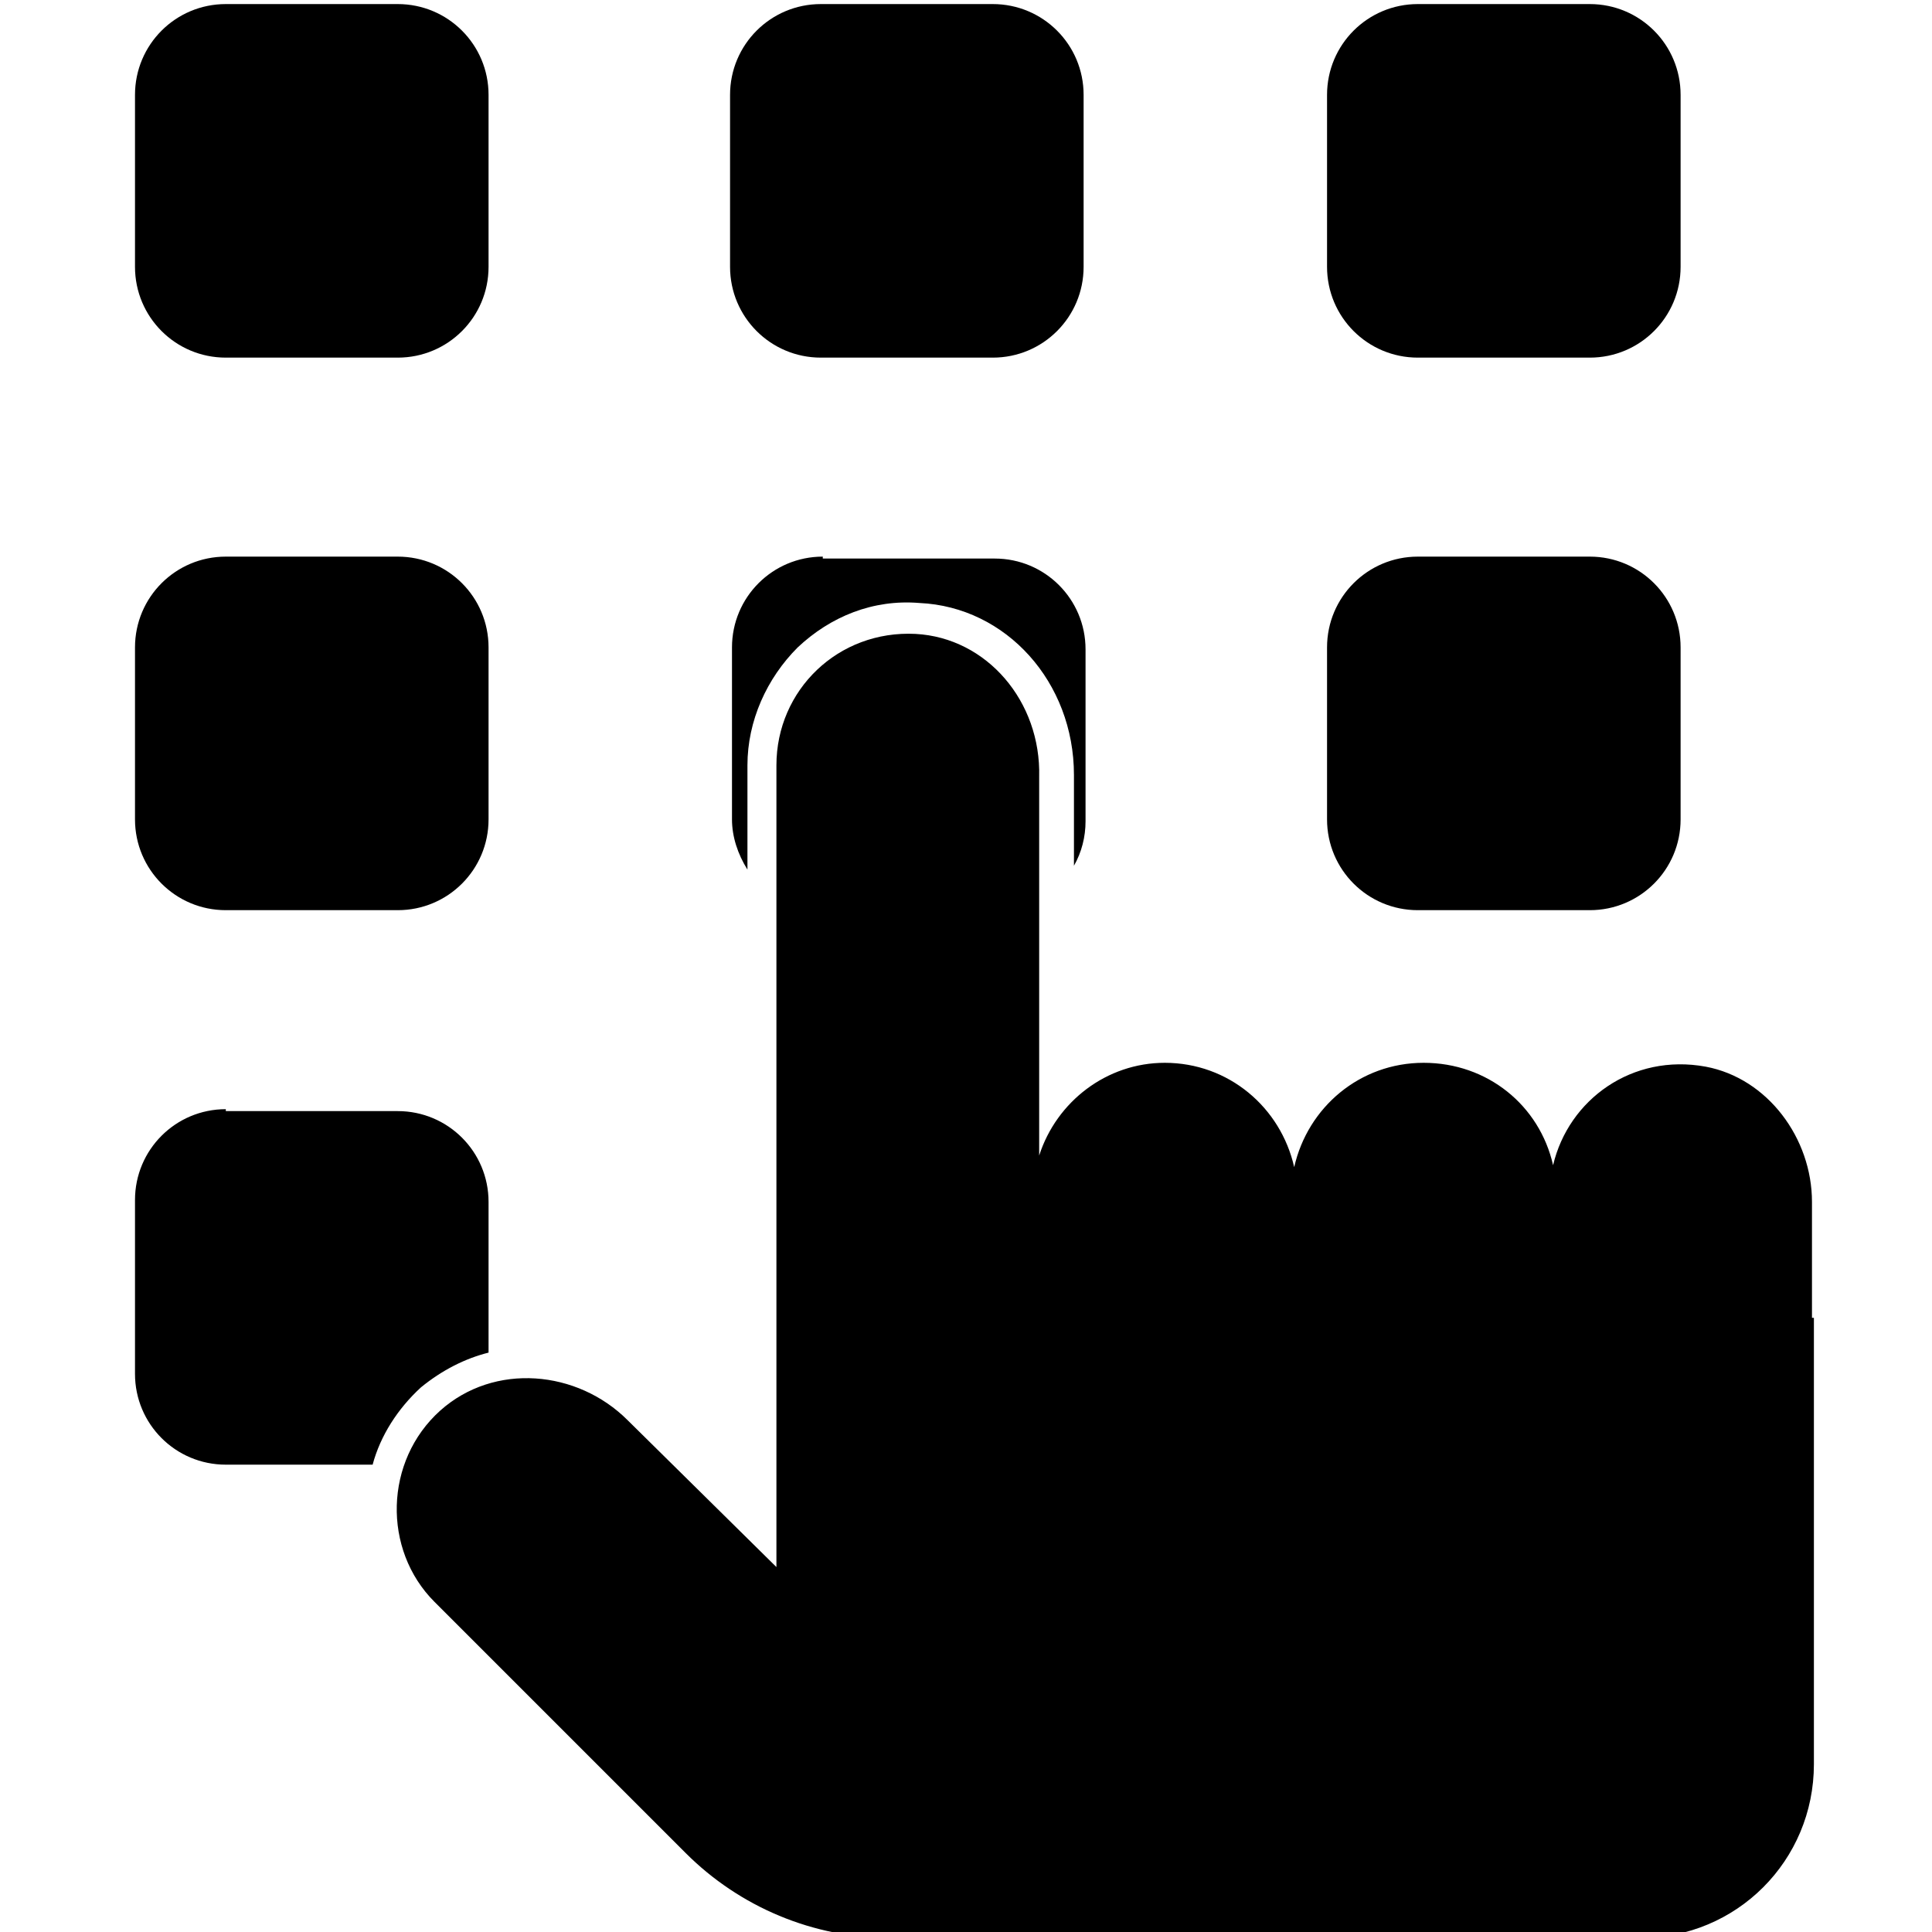
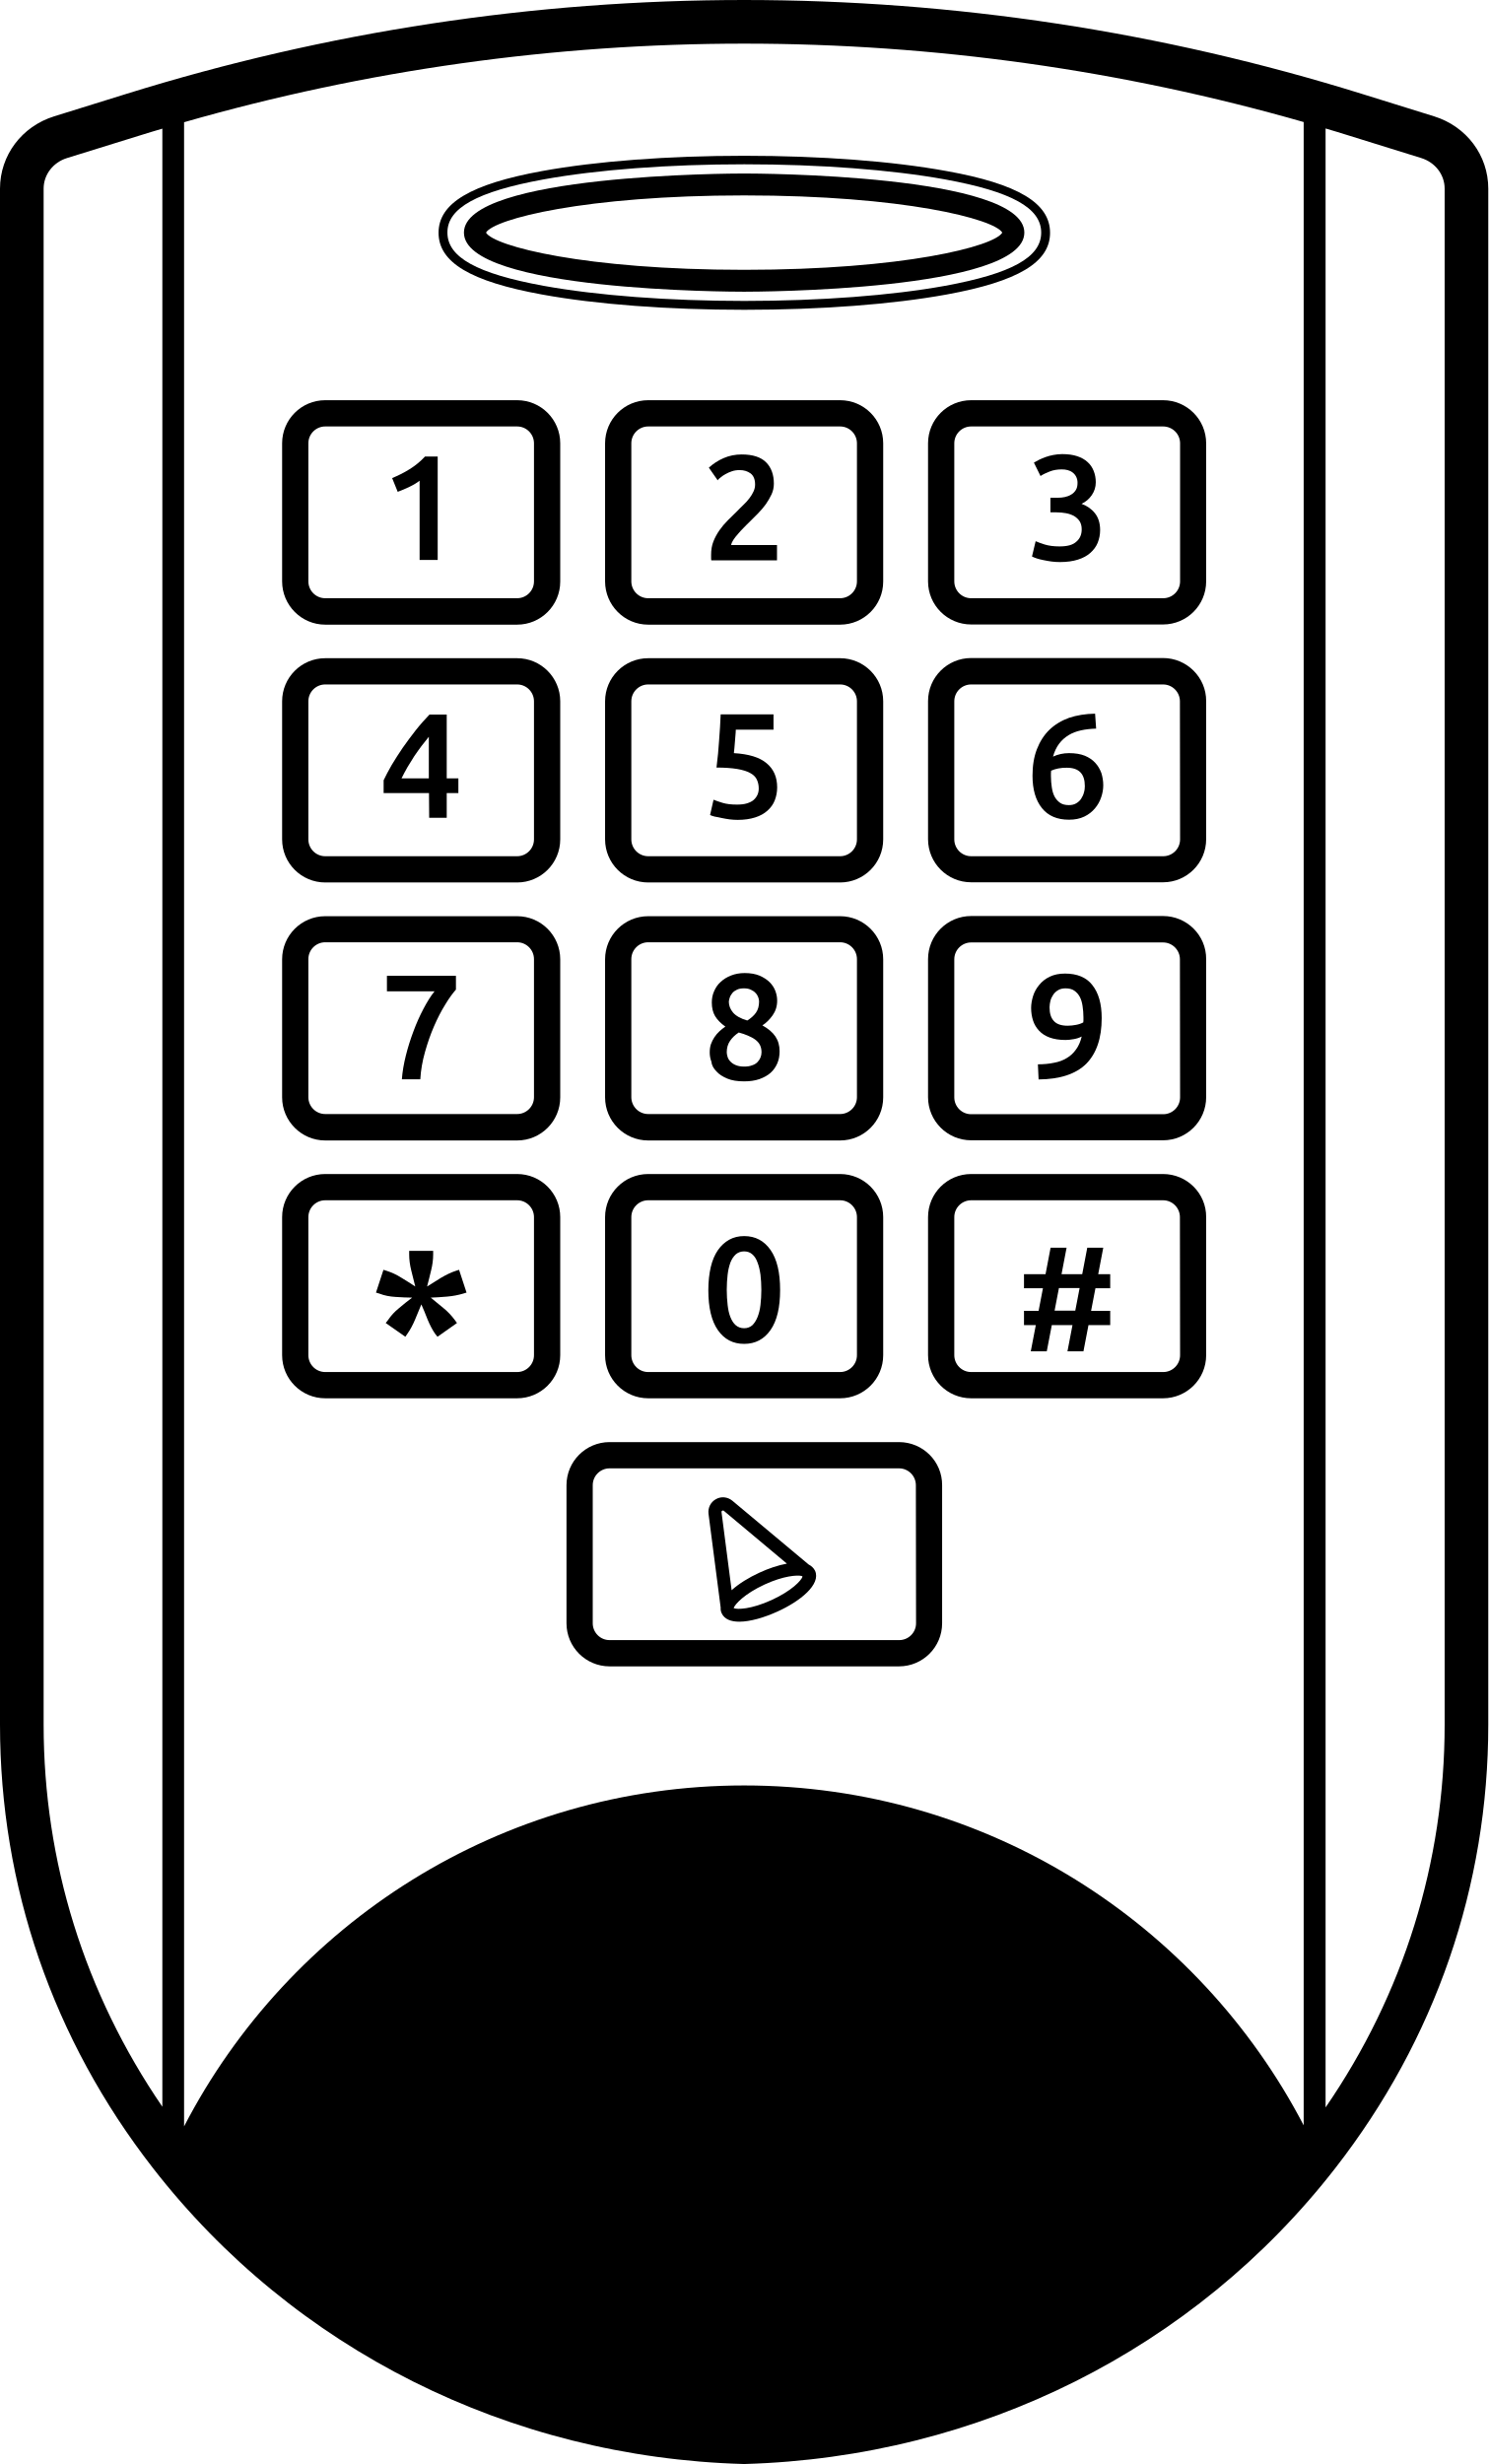
- <svg xmlns="http://www.w3.org/2000/svg" version="1.1" id="Laag_1" x="0px" y="0px" viewBox="0 0 100 100" style="enable-background:new 0 0 100 100;" xml:space="preserve">
-   <g transform="translate(-163.8125,-232.6893)">
-     <path d="M175.5,232.9c-2.6,0-4.7,2.1-4.7,4.7v8.9c0,2.6,2.1,4.7,4.7,4.7h2.6h3.7h2.6c2.6,0,4.7-2.1,4.7-4.7v-8.9   c0-2.6-2.1-4.7-4.7-4.7h-2.6h-3.7H175.5L175.5,232.9z M206.3,232.9c-2.6,0-4.7,2.1-4.7,4.7v8.9c0,2.6,2.1,4.7,4.7,4.7h2.6h3.7h2.6   c2.6,0,4.7-2.1,4.7-4.7v-8.9c0-2.6-2.1-4.7-4.7-4.7h-2.6h-3.7H206.3L206.3,232.9z M237.2,232.9c-2.6,0-4.7,2.1-4.7,4.7v8.9   c0,2.6,2.1,4.7,4.7,4.7h2.6h3.7h2.6c2.6,0,4.7-2.1,4.7-4.7v-8.9c0-2.6-2.1-4.7-4.7-4.7h-2.6h-3.7H237.2L237.2,232.9z M206.4,261.5   c-2.6,0-4.7,2.1-4.7,4.7v8.9c0,0.9,0.3,1.8,0.8,2.6v-5.4h0c0-2.3,1-4.5,2.6-6.1c1.7-1.6,3.9-2.5,6.3-2.3c4.5,0.2,8,4.1,8,8.9v4.7   c0.4-0.7,0.6-1.5,0.6-2.3v-8.9c0-2.6-2.1-4.7-4.7-4.7H206.4L206.4,261.5z M175.5,261.5c-2.6,0-4.7,2.1-4.7,4.7v8.9   c0,2.6,2.1,4.7,4.7,4.7h2.6h3.7h2.6c2.6,0,4.7-2.1,4.7-4.7v-8.9c0-2.6-2.1-4.7-4.7-4.7h-2.6h-3.7H175.5L175.5,261.5z M237.2,261.5   c-2.6,0-4.7,2.1-4.7,4.7v8.9c0,2.6,2.1,4.7,4.7,4.7h2.6h3.7h2.6c2.6,0,4.7-2.1,4.7-4.7v-8.9c0-2.6-2.1-4.7-4.7-4.7h-2.6h-3.7H237.2   L237.2,261.5z M211.2,265.5c-4-0.2-7.2,2.9-7.2,6.8v28.5v13l-7.7-7.6c-2.6-2.6-6.9-3-9.7-0.5c-2.9,2.6-3,7.2-0.3,9.9l13,13   c2.8,2.8,6.6,4.4,10.6,4.4h38.8c5,0,9-4,9-9v-23.1h-0.1v-6c0-3.3-2.3-6.4-5.5-7c-3.8-0.7-7.1,1.7-7.9,5.1c-0.7-3.1-3.4-5.3-6.7-5.3   c-3.3,0-6,2.3-6.7,5.4c-0.7-3.1-3.4-5.4-6.7-5.4c-3,0-5.6,2-6.5,4.8v-19.6C217.7,269,214.9,265.7,211.2,265.5L211.2,265.5z    M175.5,290.1c-2.6,0-4.7,2.1-4.7,4.7v9c0,2.6,2.1,4.7,4.7,4.7h7.6c0.4-1.5,1.3-2.9,2.5-4c1.1-0.9,2.3-1.5,3.5-1.8v-7.8   c0-2.6-2.1-4.7-4.7-4.7H175.5L175.5,290.1z" />
+ <svg xmlns="http://www.w3.org/2000/svg" version="1.1" id="Layer_1" x="0px" y="0px" viewBox="0 0 856.2 1417.3" style="enable-background:new 0 0 856.2 1417.3;" xml:space="preserve">
+   <g>
+     <path d="M311.8,169.4c31.2,5.7,72.6,8.8,116.4,8.8s85.1-3.1,116.4-8.8c41.1-7.5,59.5-18.5,59.5-35.5s-18.3-28.1-59.5-35.5   c-31.2-5.7-72.5-8.8-116.4-8.8c-43.8,0-85.1,3.1-116.4,8.8c-41.1,7.5-59.5,18.5-59.5,35.5S270.6,161.9,311.8,169.4z M312.7,103.2   c30.9-5.6,71.9-8.7,115.5-8.7c43.5,0,84.5,3.1,115.5,8.7c38.3,7,55.3,16.4,55.3,30.6c0,14.2-17.1,23.6-55.3,30.6   c-30.9,5.6-71.9,8.7-115.5,8.7c-43.5,0-84.5-3.1-115.5-8.7c-38.3-7-55.3-16.4-55.3-30.6C257.3,119.7,274.4,110.2,312.7,103.2z" />
+     <path d="M428.1,167.8c6.6,0,161.2-0.4,161.2-34s-154.6-34-161.2-34s-161.2,0.4-161.2,34C266.9,167.5,421.5,167.8,428.1,167.8z    M428.1,112.4c91.7,0,144,13.6,148.5,21.4c-4.5,7.9-56.8,21.4-148.5,21.4s-144-13.6-148.5-21.4C284.1,126,336.4,112.4,428.1,112.4z   " />
+     <path d="M187.1,359.3h110.4c13.7,0,24.8-11.1,24.8-24.8V255c0-13.7-11.1-24.8-24.8-24.8H187.1c-13.7,0-24.8,11.1-24.8,24.8v79.4   C162.3,348.1,173.4,359.3,187.1,359.3z M177.4,255c0-5.4,4.4-9.7,9.7-9.7h110.4c5.4,0,9.7,4.4,9.7,9.7v79.4c0,5.4-4.4,9.7-9.7,9.7   H187.1c-5.4,0-9.7-4.4-9.7-9.7L177.4,255L177.4,255z" />
+     <path d="M372.9,359.3h110.4c13.7,0,24.8-11.1,24.8-24.8V255c0-13.7-11.1-24.8-24.8-24.8H372.9c-13.7,0-24.8,11.1-24.8,24.8v79.4   C348.1,348.1,359.2,359.3,372.9,359.3z M363.2,255c0-5.4,4.4-9.7,9.7-9.7h110.4c5.4,0,9.7,4.4,9.7,9.7v79.4c0,5.4-4.4,9.7-9.7,9.7   H372.9c-5.4,0-9.7-4.4-9.7-9.7L363.2,255L363.2,255z" />
+     <path d="M533.9,255v79.4c0,13.7,11.1,24.8,24.8,24.8h110.4c13.7,0,24.8-11.1,24.8-24.8V255c0-13.7-11.1-24.8-24.8-24.8H558.7   C545,230.2,533.9,241.3,533.9,255z M678.9,255v79.4c0,5.4-4.4,9.7-9.7,9.7H558.7c-5.4,0-9.7-4.4-9.7-9.7V255c0-5.4,4.4-9.7,9.7-9.7   h110.4C674.5,245.3,678.9,249.6,678.9,255z" />
+     <path d="M187.1,507.6h110.4c13.7,0,24.8-11.1,24.8-24.8v-79.4c0-13.7-11.1-24.8-24.8-24.8H187.1c-13.7,0-24.8,11.1-24.8,24.8v79.4   C162.3,496.5,173.4,507.6,187.1,507.6z M177.4,403.4c0-5.4,4.4-9.7,9.7-9.7h110.4c5.4,0,9.7,4.4,9.7,9.7v79.4   c0,5.4-4.4,9.7-9.7,9.7H187.1c-5.4,0-9.7-4.4-9.7-9.7L177.4,403.4L177.4,403.4z" />
+     <path d="M348.1,482.8c0,13.7,11.1,24.8,24.8,24.8h110.4c13.7,0,24.8-11.1,24.8-24.8v-79.4c0-13.7-11.1-24.8-24.8-24.8H372.9   c-13.7,0-24.8,11.1-24.8,24.8V482.8z M363.2,403.4c0-5.4,4.4-9.7,9.7-9.7h110.4c5.4,0,9.7,4.4,9.7,9.7v79.4c0,5.4-4.4,9.7-9.7,9.7   H372.9c-5.4,0-9.7-4.4-9.7-9.7L363.2,403.4L363.2,403.4z" />
+     <path d="M669.1,378.5H558.7c-13.7,0-24.8,11.1-24.8,24.8v79.4c0,13.7,11.1,24.8,24.8,24.8h110.4c13.7,0,24.8-11.1,24.8-24.8v-79.4   C694,389.7,682.8,378.5,669.1,378.5z M678.9,482.8c0,5.4-4.4,9.7-9.7,9.7H558.7c-5.4,0-9.7-4.4-9.7-9.7v-79.4   c0-5.4,4.4-9.7,9.7-9.7h110.4c5.4,0,9.7,4.4,9.7,9.7L678.9,482.8L678.9,482.8z" />
+     <path d="M187.1,656h110.4c13.7,0,24.8-11.1,24.8-24.8v-79.4c0-13.7-11.1-24.8-24.8-24.8H187.1c-13.7,0-24.8,11.1-24.8,24.8v79.4   C162.3,644.8,173.4,656,187.1,656z M177.4,551.7c0-5.4,4.4-9.7,9.7-9.7h110.4c5.4,0,9.7,4.4,9.7,9.7v79.4c0,5.4-4.4,9.7-9.7,9.7   H187.1c-5.4,0-9.7-4.4-9.7-9.7L177.4,551.7L177.4,551.7z" />
+     <path d="M348.1,631.2c0,13.7,11.1,24.8,24.8,24.8h110.4c13.7,0,24.8-11.1,24.8-24.8v-79.4c0-13.7-11.1-24.8-24.8-24.8H372.9   c-13.7,0-24.8,11.1-24.8,24.8V631.2z M363.2,551.7c0-5.4,4.4-9.7,9.7-9.7h110.4c5.4,0,9.7,4.4,9.7,9.7v79.4c0,5.4-4.4,9.7-9.7,9.7   H372.9c-5.4,0-9.7-4.4-9.7-9.7L363.2,551.7L363.2,551.7z" />
+     <path d="M669.1,526.9H558.7c-13.7,0-24.8,11.1-24.8,24.8v79.4c0,13.7,11.1,24.8,24.8,24.8h110.4c13.7,0,24.8-11.1,24.8-24.8v-79.4   C694,538,682.8,526.9,669.1,526.9z M678.9,631.2c0,5.4-4.4,9.7-9.7,9.7H558.7c-5.4,0-9.7-4.4-9.7-9.7v-79.4c0-5.4,4.4-9.7,9.7-9.7   h110.4c5.4,0,9.7,4.4,9.7,9.7L678.9,631.2L678.9,631.2z" />
+     <path d="M187.1,804.3h110.4c13.7,0,24.8-11.1,24.8-24.8v-79.4c0-13.7-11.1-24.8-24.8-24.8H187.1c-13.7,0-24.8,11.1-24.8,24.8v79.4   C162.3,793.2,173.4,804.3,187.1,804.3z M177.4,700.1c0-5.4,4.4-9.7,9.7-9.7h110.4c5.4,0,9.7,4.4,9.7,9.7v79.4   c0,5.4-4.4,9.7-9.7,9.7H187.1c-5.4,0-9.7-4.4-9.7-9.7L177.4,700.1L177.4,700.1z" />
+     <path d="M348.1,779.5c0,13.7,11.1,24.8,24.8,24.8h110.4c13.7,0,24.8-11.1,24.8-24.8v-79.4c0-13.7-11.1-24.8-24.8-24.8H372.9   c-13.7,0-24.8,11.1-24.8,24.8V779.5z M363.2,700.1c0-5.4,4.4-9.7,9.7-9.7h110.4c5.4,0,9.7,4.4,9.7,9.7v79.4c0,5.4-4.4,9.7-9.7,9.7   H372.9c-5.4,0-9.7-4.4-9.7-9.7L363.2,700.1L363.2,700.1z" />
+     <path d="M669.1,675.3H558.7c-13.7,0-24.8,11.1-24.8,24.8v79.4c0,13.7,11.1,24.8,24.8,24.8h110.4c13.7,0,24.8-11.1,24.8-24.8v-79.4   C694,686.4,682.8,675.3,669.1,675.3z M678.9,779.5c0,5.4-4.4,9.7-9.7,9.7H558.7c-5.4,0-9.7-4.4-9.7-9.7v-79.4   c0-5.4,4.4-9.7,9.7-9.7h110.4c5.4,0,9.7,4.4,9.7,9.7L678.9,779.5L678.9,779.5z" />
+     <path d="M517.2,829.5H350.7c-13.7,0-24.8,11.1-24.8,24.8v79.4c0,13.7,11.1,24.8,24.8,24.8h166.5c13.7,0,24.8-11.1,24.8-24.8v-79.4   C542.1,840.6,530.9,829.5,517.2,829.5z M527,933.7c0,5.4-4.4,9.7-9.7,9.7H350.7c-5.4,0-9.7-4.4-9.7-9.7v-79.4   c0-5.4,4.4-9.7,9.7-9.7h166.5c5.4,0,9.7,4.4,9.7,9.7L527,933.7L527,933.7z" />
+     <path d="M825,66.9L783.5,54C668.5,18.2,549,0,428.1,0S187.7,18.2,72.7,54L31.2,66.9C12.5,72.7,0,89.4,0,108.5V992   c0,92.9,30.4,181.1,88,255.1c81.1,104.3,205,166.4,339.7,170.2h0.4h0.4c134.8-3.9,258.6-65.9,339.7-170.2   c57.6-74,88-162.3,88-255.1V108.5C856.2,89.4,843.7,72.7,825,66.9z M750,70.2v1152.3C689.5,1106.4,568.1,1027,428.1,1027   c-140.2,0-261.8,79.6-322.2,196.1V70.3c104.6-30,212.9-45.2,322.2-45.2C537.3,25.1,645.5,40.3,750,70.2z M25.1,992V108.5   c0-8,5.4-15.1,13.5-17.6L80.2,78c4.4-1.4,8.8-2.7,13.2-4v1137.8C48.7,1146.5,25.1,1071,25.1,992z M831.1,992   c0,79.2-23.6,154.9-68.5,220.2V73.9c4.5,1.3,9,2.7,13.5,4.1l41.5,12.9c8.1,2.5,13.5,9.6,13.5,17.6V992z" />
+     <path d="M235.6,280c2.3-1.1,4.3-2.3,5.8-3.5v45.6h10.4v-59.5h-7.3c-2.6,2.8-5.5,5.2-8.9,7.3c-3.3,2.1-6.7,3.7-10,5.1l3.2,7.9   C231,282.1,233.3,281.1,235.6,280z" />
+     <path d="M414.6,274.6c0.8-0.7,1.7-1.3,2.8-1.9c1.1-0.6,2.3-1.2,3.6-1.6c1.4-0.5,2.9-0.7,4.5-0.7c2.5,0,4.5,0.6,6.3,1.9   c1.7,1.3,2.6,3.4,2.6,6.4c0,1.4-0.3,2.7-0.9,4s-1.3,2.5-2.3,3.8s-2,2.5-3.3,3.7c-1.3,1.3-2.6,2.5-3.9,3.9c-1.8,1.7-3.5,3.5-5.3,5.2   c-1.8,1.8-3.4,3.7-4.8,5.7s-2.6,4.2-3.5,6.5s-1.3,4.8-1.3,7.6c0,0.3,0,0.8,0,1.5s0,1.2,0.1,1.7H447v-8.8h-26.4   c0.1-0.7,0.5-1.7,1.2-2.8c0.7-1.1,1.6-2.3,2.7-3.5c1-1.2,2.1-2.4,3.3-3.6c1.1-1.2,2.2-2.2,3.1-3.1c1.7-1.7,3.4-3.4,5.1-5.1   s3.2-3.5,4.6-5.4c1.3-1.9,2.4-3.8,3.3-5.7c0.9-2,1.3-4,1.3-6.1c0-5.2-1.5-9.3-4.5-12.3s-7.7-4.5-14-4.5c-3.7,0-7.2,0.7-10.4,2.1   c-3.2,1.4-6,3.2-8.5,5.5l5.1,7.3C413.2,275.7,413.8,275.2,414.6,274.6z" />
+     <path d="M609.5,314.3c-3.4,0-6.2-0.4-8.5-1.1s-4-1.4-5.2-1.9l-2.1,8.8c0.6,0.3,1.5,0.7,2.7,1.1s2.5,0.7,4,1s3,0.6,4.6,0.8   c1.6,0.2,3.2,0.3,4.8,0.3c4,0,7.5-0.5,10.3-1.4c2.9-0.9,5.3-2.2,7.2-3.9s3.3-3.6,4.2-5.8c0.9-2.3,1.4-4.7,1.4-7.3   c0-3.9-1-7.2-3-9.7s-4.6-4.3-7.7-5.4c2.4-1.1,4.4-2.8,5.9-5s2.3-4.6,2.3-7.4c0-2.3-0.4-4.5-1.2-6.5s-1.9-3.7-3.5-5.1   c-1.6-1.5-3.6-2.6-6-3.4s-5.3-1.2-8.6-1.2c-1.8,0-3.5,0.2-5.1,0.5s-3.1,0.7-4.5,1.2s-2.7,1.1-3.8,1.6c-1.1,0.6-2.1,1.1-2.9,1.6   l3.8,7.7c1.5-1,3.3-1.8,5.3-2.6c2-0.8,4.3-1.2,6.9-1.2c1.2,0,2.3,0.1,3.4,0.4c1.1,0.3,2,0.7,2.9,1.4c0.8,0.6,1.5,1.4,2,2.4   s0.8,2.1,0.8,3.5c0,1.7-0.3,3.1-1,4.2s-1.6,2-2.7,2.6c-1.1,0.7-2.3,1.1-3.6,1.4s-2.7,0.4-4,0.4h-4.3v8.4h3.5c1.9,0,3.8,0.2,5.5,0.5   s3.3,0.9,4.6,1.6c1.3,0.8,2.4,1.8,3.2,3c0.8,1.3,1.2,2.8,1.2,4.7c0,2.9-1,5.3-3,7C617.2,313.5,614,314.3,609.5,314.3z" />
+     <path d="M246.9,470.4H257v-14.2h6.7v-8.5H257V411h-9.9c-2.6,2.7-5.3,5.7-7.9,9c-2.6,3.3-5.1,6.7-7.5,10.1c-2.3,3.4-4.5,6.8-6.4,10   c-1.9,3.3-3.4,6.2-4.6,8.7v7.4h26.1L246.9,470.4L246.9,470.4z M231,447.7c1-2.1,2.2-4.2,3.4-6.4c1.3-2.1,2.6-4.2,3.9-6.3   c1.4-2.1,2.8-4,4.2-5.9c1.5-1.9,2.9-3.7,4.2-5.3v23.9L231,447.7L231,447.7z" />
+     <path d="M415.1,470.5c1.5,0.3,3,0.6,4.6,0.8c1.6,0.2,3.2,0.3,4.7,0.3c3.8,0,7.2-0.5,10-1.4c2.9-0.9,5.2-2.2,7.1-3.9   c1.9-1.7,3.3-3.6,4.2-5.9c0.9-2.3,1.4-4.8,1.4-7.5c0-5.9-2-10.5-6.1-13.9c-4-3.4-10.3-5.3-18.8-5.8c0.1-0.8,0.2-1.8,0.3-2.9   c0.1-1.1,0.2-2.3,0.3-3.6c0.1-1.3,0.2-2.5,0.3-3.7c0.1-1.2,0.2-2.3,0.2-3.3H445v-8.8h-30.4c-0.2,5-0.5,9.9-0.9,14.9   c-0.3,4.9-0.8,10.2-1.5,15.7c4.7,0,8.7,0.3,11.8,0.8c3.1,0.5,5.6,1.3,7.5,2.3s3.2,2.3,3.9,3.8c0.7,1.5,1.1,3.2,1.1,5.1   c0,1.3-0.2,2.4-0.7,3.6c-0.5,1.1-1.2,2.1-2.2,3s-2.3,1.5-3.9,2s-3.5,0.7-5.7,0.7c-3.3,0-6-0.3-8.3-1s-4-1.3-5.2-1.8l-2,8.8   c0.6,0.3,1.4,0.6,2.6,0.9C412.4,469.9,413.7,470.2,415.1,470.5z" />
+     <path d="M630.1,438.8c-1.5-1.7-3.6-3.1-6-4.1c-2.5-1-5.5-1.5-9.1-1.5c-3.3,0-6.4,0.7-9.2,2c0.8-2.9,2-5.4,3.5-7.4s3.3-3.6,5.4-4.9   c2.1-1.3,4.5-2.2,7.2-2.8c2.7-0.6,5.6-0.9,8.7-1l-0.6-8.6c-5.5,0.1-10.5,0.9-15,2.4c-4.4,1.6-8.2,3.9-11.3,6.9s-5.5,6.8-7.2,11.2   c-1.7,4.4-2.5,9.5-2.5,15.2c0,7.9,1.8,14.1,5.4,18.6c3.6,4.5,8.8,6.7,15.6,6.7c3.4,0,6.3-0.6,8.8-1.8c2.5-1.2,4.5-2.8,6.1-4.7   c1.6-1.9,2.8-4,3.6-6.4c0.8-2.3,1.2-4.6,1.2-6.9c0-2.5-0.4-4.8-1.1-7.1C632.8,442.5,631.7,440.5,630.1,438.8z M623.6,455.8   c-0.3,1.3-0.9,2.5-1.6,3.6c-0.7,1.1-1.7,2-2.9,2.7s-2.6,1-4.2,1c-2,0-3.7-0.4-5-1.3s-2.4-2.1-3.2-3.6s-1.3-3.3-1.6-5.3   s-0.5-4.2-0.5-6.5c0-0.5,0-1,0-1.6c0-0.5,0.1-1,0.1-1.5c1.3-0.6,2.7-1,4.2-1.3s3.1-0.4,4.8-0.4c3.6,0,6.2,0.9,7.9,2.7   c1.7,1.8,2.5,4.4,2.5,7.9C624.1,453.2,624,454.5,623.6,455.8z" />
+     <path d="M243.6,580.3c-2.1,4-4,8.2-5.7,12.8c-1.7,4.5-3.2,9.2-4.4,14s-2,9.4-2.3,13.7h10.6c0.3-5.2,1.2-10.4,2.7-15.7   s3.2-10.2,5.2-14.8s4.1-8.7,6.4-12.4c2.2-3.7,4.3-6.5,6.2-8.7v-7.9h-39.7v8.9H250C247.8,572.9,245.7,576.3,243.6,580.3z" />
+     <path d="M412.2,616.3c1.5,1.7,3.6,3,6.2,4.1s5.8,1.6,9.7,1.6c3.3,0,6.2-0.4,8.8-1.3c2.5-0.9,4.7-2.1,6.4-3.6c1.7-1.5,3-3.4,3.9-5.5   s1.3-4.4,1.3-6.9c0-3.3-0.8-6.1-2.4-8.5s-4.1-4.5-7.5-6.4c2.2-1.4,4.2-3.4,5.9-5.8c1.7-2.4,2.6-5.2,2.6-8.4c0-1.8-0.3-3.6-1-5.5   s-1.8-3.6-3.3-5.1s-3.5-2.8-5.8-3.8c-2.4-1-5.3-1.5-8.6-1.5c-2.9,0-5.5,0.5-7.8,1.4s-4.3,2.1-6,3.7c-1.7,1.5-2.9,3.3-3.8,5.4   c-0.9,2-1.3,4.2-1.3,6.4c0,3.1,0.6,5.7,1.9,7.9c1.3,2.1,3.2,4.1,5.9,6c-1.2,0.8-2.3,1.7-3.4,2.7s-2.1,2.2-2.9,3.4s-1.5,2.6-2,4   c-0.5,1.5-0.7,3-0.7,4.8s0.3,3.5,1,5.4C409.5,612.9,410.6,614.7,412.2,616.3z M419.9,573.6c0.3-0.9,0.9-1.7,1.5-2.5   c0.7-0.8,1.6-1.4,2.7-1.9s2.4-0.7,4-0.7s2.9,0.3,3.9,0.8c1.1,0.5,2,1.1,2.7,1.9c0.7,0.7,1.2,1.6,1.5,2.4c0.3,0.9,0.5,1.7,0.5,2.4   c0,2.6-0.6,4.8-1.8,6.5c-1.2,1.7-2.9,3.2-5,4.5c-3.8-1.1-6.6-2.7-8.2-4.6c-1.6-1.9-2.4-4-2.4-6.2   C419.4,575.3,419.5,574.5,419.9,573.6z M420,598.7c1.3-1.9,2.9-3.4,5-4.8c1.9,0.5,3.7,1.1,5.3,1.8c1.6,0.7,3,1.4,4.2,2.3   c1.2,0.9,2.1,1.9,2.7,3.1c0.6,1.2,0.9,2.6,0.9,4.2c0,1-0.2,2-0.6,3s-1,1.9-1.8,2.7s-1.8,1.4-3.1,1.8c-1.3,0.5-2.7,0.7-4.5,0.7   c-1.9,0-3.5-0.3-4.7-0.8c-1.3-0.5-2.3-1.2-3.1-2c-0.8-0.8-1.4-1.7-1.7-2.7c-0.3-1-0.5-1.9-0.5-2.7   C418.1,602.8,418.7,600.6,420,598.7z" />
+     <path d="M612.7,560c-3.4,0-6.3,0.6-8.8,1.8s-4.5,2.8-6.1,4.8c-1.6,1.9-2.8,4.1-3.5,6.4c-0.7,2.3-1.1,4.6-1.1,6.8   c0,2.6,0.4,5,1.1,7.2c0.7,2.2,1.9,4.2,3.5,5.9s3.6,3,6.1,3.9s5.5,1.4,9.1,1.4c1.5,0,3.1-0.2,4.8-0.5s3.2-0.8,4.5-1.5   c-0.7,3-1.8,5.5-3.3,7.5c-1.4,2-3.2,3.7-5.3,4.9c-2.1,1.3-4.5,2.2-7.3,2.7c-2.8,0.6-5.9,0.9-9.3,0.9l0.4,8.7   c12.3-0.1,21.4-3.1,27.4-9c5.9-6,8.9-14.7,8.9-26.3c0-8.2-1.8-14.5-5.4-19C625,562.2,619.7,560,612.7,560z M623.3,586.5   c0,0.5,0,1-0.1,1.6c-1.1,0.6-2.5,1.1-4.1,1.4c-1.6,0.3-3.2,0.5-4.9,0.5c-3.6,0-6.3-0.9-7.9-2.7c-1.7-1.8-2.5-4.4-2.5-7.9   c0-1.2,0.2-2.4,0.5-3.7s0.9-2.4,1.6-3.5c0.7-1.1,1.7-2,2.9-2.7s2.6-1,4.2-1c2,0,3.7,0.4,5,1.3c1.3,0.9,2.4,2.1,3.2,3.6   s1.3,3.3,1.6,5.3s0.5,4.2,0.5,6.5C623.3,585.6,623.3,586,623.3,586.5z" />
+     <path d="M227.6,746c3.4,0.2,6.5,0.4,9.5,0.4c-2.4,1.8-4.9,3.8-7.5,6c-2.6,2.1-4.7,4.4-6.3,6.8l-1.4,1.8l11.3,7.9l1.1-1.6   c1.7-2.4,3.2-5.2,4.5-8.3s2.5-6,3.6-8.7c1.2,2.7,2.4,5.6,3.6,8.7c1.3,3.1,2.7,5.9,4.4,8.3l1.3,1.6l11.2-7.9l-1.3-1.8   c-1.8-2.4-3.9-4.7-6.5-6.8s-5-4.1-7.3-6c2.9-0.1,6.1-0.3,9.5-0.6c3.4-0.3,6.4-0.9,9.1-1.7l2-0.6l-4.3-13.1l-1.9,0.6   c-2.8,0.9-5.6,2.3-8.5,4c-2.9,1.8-5.5,3.4-8,5c0.8-2.9,1.5-6,2.3-9.2s1.2-6.2,1.2-9.2v-2.1h-13.8v2.1c0,2.9,0.4,6,1.2,9.2   s1.6,6.2,2.3,9.2c-2.4-1.6-5.1-3.3-7.9-5c-2.8-1.8-5.7-3.1-8.5-4l-1.9-0.6l-4.3,13.1l2,0.6C221.1,745.2,224.2,745.8,227.6,746z" />
+     <path d="M428.1,773c6.5,0,11.5-2.7,15.2-8s5.5-13,5.5-23s-1.8-17.7-5.5-23s-8.7-8-15.2-8c-3.2,0-6.1,0.7-8.6,2.1   c-2.5,1.4-4.7,3.4-6.5,6s-3.2,5.9-4.1,9.7c-0.9,3.9-1.4,8.3-1.4,13.3c0,10,1.8,17.7,5.5,23S421.7,773,428.1,773z M418.6,733.2   c0.3-2.7,0.9-5,1.6-7c0.8-2,1.8-3.5,3.1-4.7c1.3-1.1,2.9-1.7,4.8-1.7s3.5,0.6,4.7,1.7c1.3,1.1,2.3,2.7,3,4.7c0.8,2,1.3,4.3,1.7,7   c0.3,2.7,0.5,5.6,0.5,8.7s-0.2,6-0.5,8.7s-0.9,5-1.7,7c-0.8,2-1.8,3.5-3,4.7c-1.3,1.1-2.8,1.7-4.7,1.7c-1.9,0-3.5-0.6-4.8-1.7   c-1.3-1.1-2.3-2.7-3.1-4.7c-0.8-2-1.3-4.3-1.6-7c-0.3-2.7-0.5-5.6-0.5-8.7S418.3,735.9,418.6,733.2z" />
+     <path d="M634.7,717.7h-9.2l-2.9,15.2h-11.9l2.9-15.2h-9.2l-2.9,15.2h-12.4v8.1H600l-2.5,13h-8.4v8.2h6.8l-2.9,15.1h9.2l2.9-15.1   H617l-2.9,15.1h9.2l2.9-15.1h12.5V754h-11l2.5-13h8.5v-8.1h-6.9L634.7,717.7z M618.6,753.9h-11.9l2.5-13h11.9L618.6,753.9z" />
+     <path d="M468.9,903.5c-0.8-1.6-2.1-2.8-3.7-3.6l-43.9-36.7c-2.7-2.2-6.4-2.6-9.4-0.9c-3.1,1.7-4.7,5-4.3,8.4l7,54   c-0.1,1.1,0.1,2.3,0.6,3.3c1.6,3.4,5.3,4.8,10.1,4.8c6.3,0,14.4-2.4,21.9-5.8C460.5,921,472.4,911.3,468.9,903.5L468.9,903.5z    M415.5,869c0.3-0.2,0.7-0.2,1,0.1l36.2,30.3c-5,0.9-10.6,2.8-15.8,5.2c-6.1,2.8-11.8,6.3-16,10.1l-5.8-44.8   C415,869.5,415.1,869.2,415.5,869z M444,920.3c-11.8,5.4-19.9,5.6-21.9,4.7v-0.1c0.7-2.1,6.1-8.1,17.8-13.5   c10.9-5,18.6-5.5,21.3-4.9l0.5,0.4C460.9,909.2,455.5,915,444,920.3z" />
  </g>
</svg>
